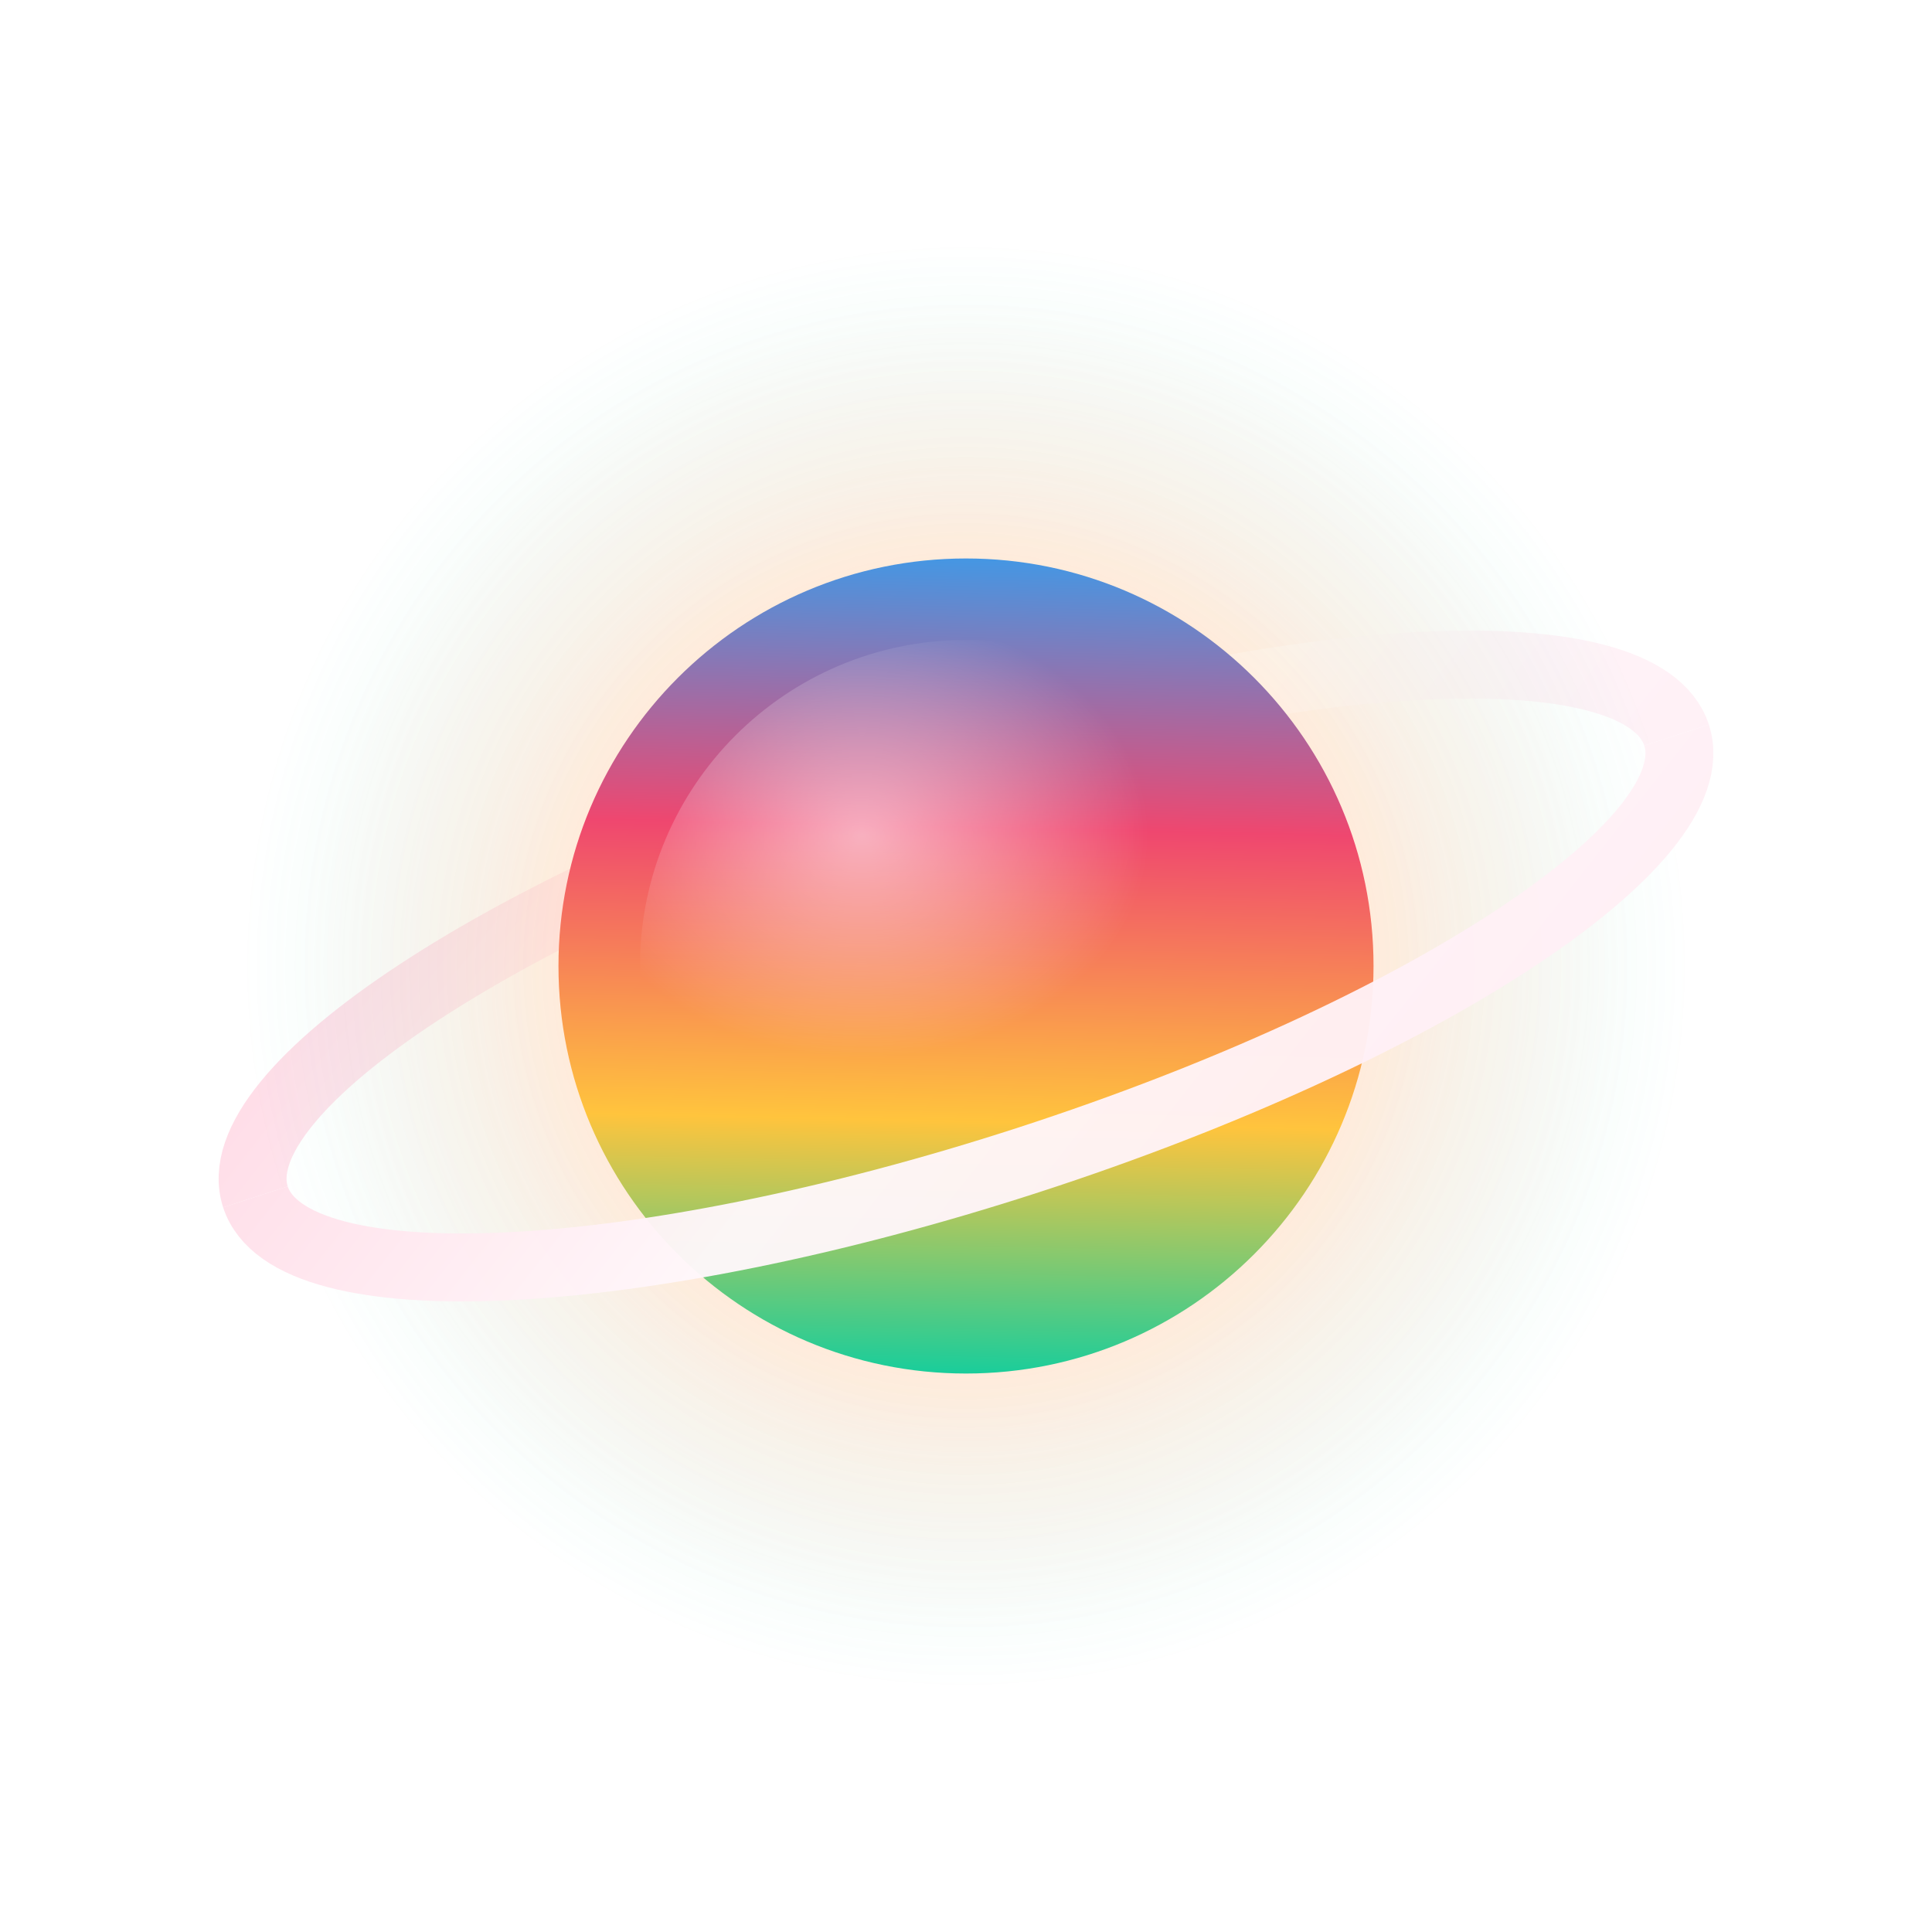
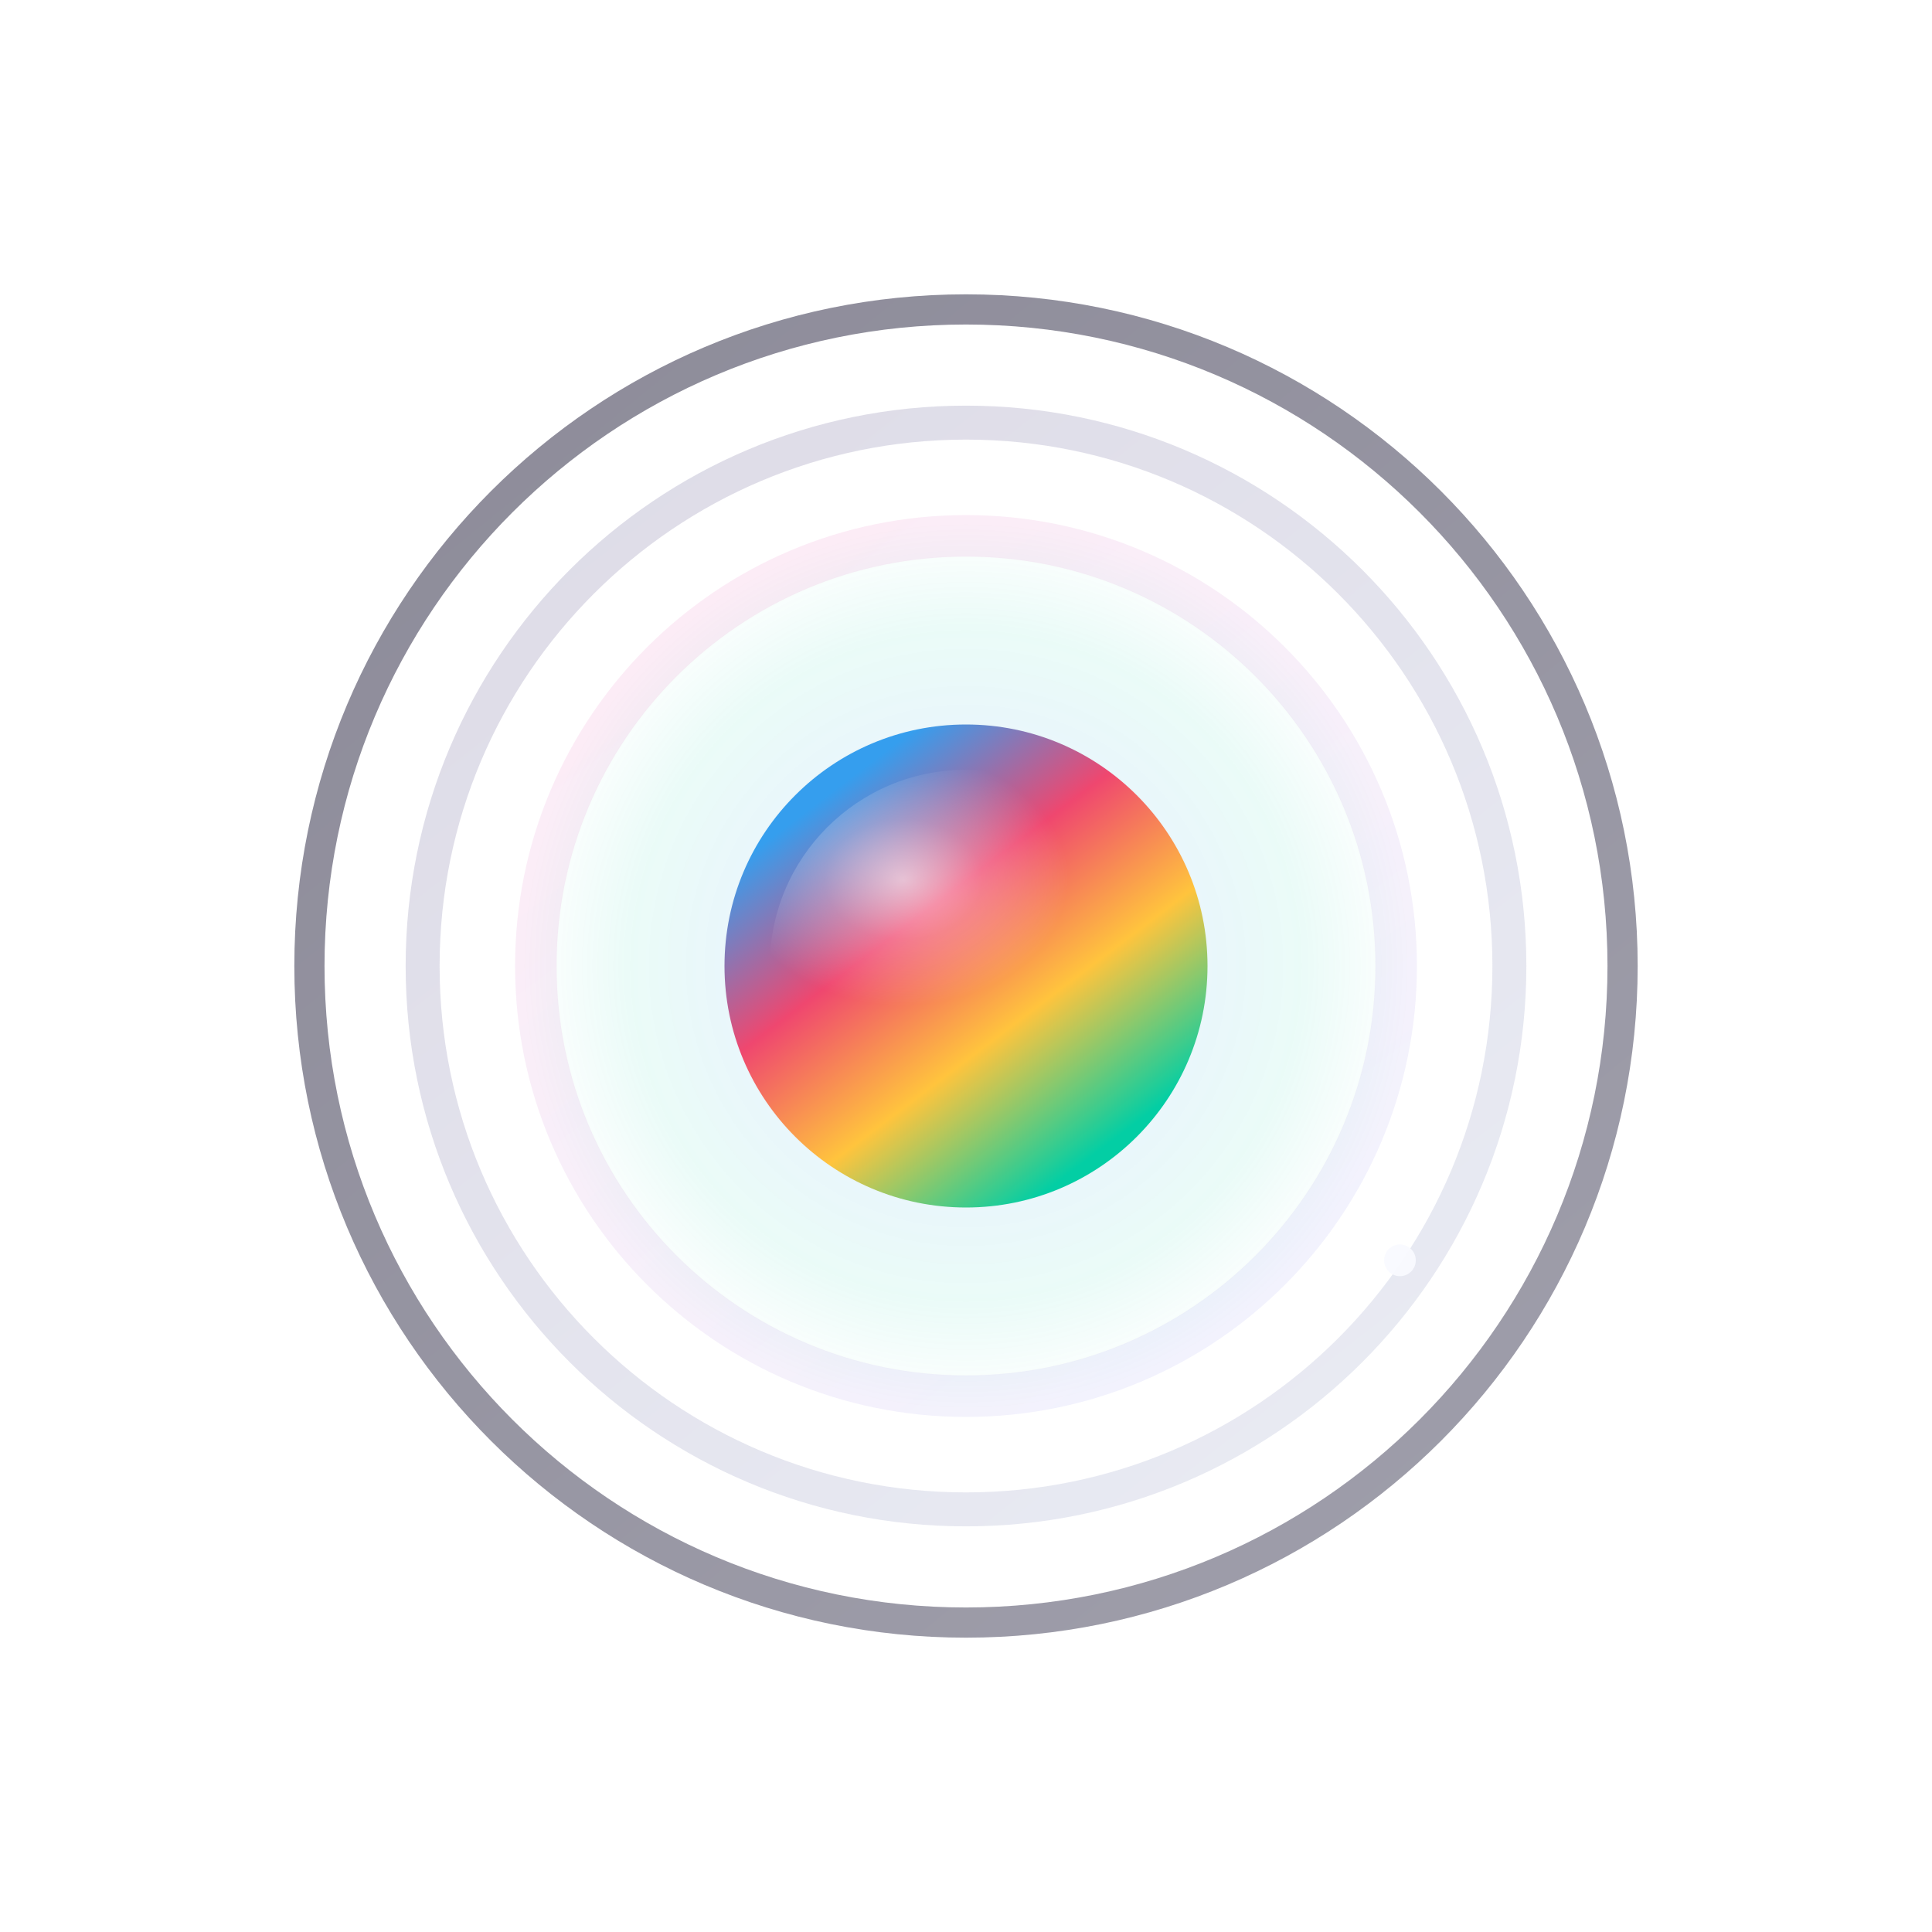
<svg xmlns="http://www.w3.org/2000/svg" viewBox="0 0 512 512" width="512" height="512" fill="none">
  <defs>
-     <radialGradient id="curyo-logo-halo" cx="50%" cy="50%" r="50%">
-       <stop offset="0%" stop-color="#FF687A" stop-opacity="0.26" />
-       <stop offset="62%" stop-color="#FF687A" stop-opacity="0.091" />
-       <stop offset="100%" stop-color="#FF687A" stop-opacity="0" />
+     <radialGradient id="logo-orb-glow" cx="50%" cy="50%" r="50%">
+       <stop offset="0%" stop-color="#EF476F" stop-opacity="0.18" />
+       <stop offset="44%" stop-color="#359EEE" stop-opacity="0.11" />
+       <stop offset="76%" stop-color="#03CEA4" stop-opacity="0.08" />
+       <stop offset="100%" stop-color="#03CEA4" stop-opacity="0" />
    </radialGradient>
-     <linearGradient id="curyo-logo-planet" x1="0.15" y1="0.1" x2="0.85" y2="0.9" gradientUnits="objectBoundingBox" gradientTransform="rotate(42 0.5 0.5)">
+     <linearGradient id="logo-orb" x1="0.22" y1="0.14" x2="0.78" y2="0.88" gradientUnits="objectBoundingBox">
      <stop offset="0%" stop-color="#359EEE" />
      <stop offset="34%" stop-color="#EF476F" />
-       <stop offset="68%" stop-color="#FFC43D" />
+       <stop offset="66%" stop-color="#FFC43D" />
      <stop offset="100%" stop-color="#03CEA4" />
    </linearGradient>
-     <radialGradient id="curyo-logo-glow" cx="50%" cy="50%" r="50%">
-       <stop offset="0%" stop-color="#EF476F" stop-opacity="0.22" />
-       <stop offset="56%" stop-color="#FFC43D" stop-opacity="0.16" />
-       <stop offset="100%" stop-color="#03CEA4" stop-opacity="0" />
-     </radialGradient>
-     <radialGradient id="curyo-logo-highlight" cx="0" cy="0" r="1" gradientUnits="objectBoundingBox" gradientTransform="translate(0.34 0.3) scale(0.44 0.34)">
-       <stop stop-color="#FFFFFF" stop-opacity="0.56" />
+     <radialGradient id="logo-gloss" cx="0" cy="0" r="1" gradientUnits="objectBoundingBox" gradientTransform="translate(0.34 0.28) scale(0.42 0.32)">
+       <stop stop-color="#FFFFFF" stop-opacity="0.62" />
+       <stop offset="0.48" stop-color="#FFFFFF" stop-opacity="0.24" />
      <stop offset="1" stop-color="#FFFFFF" stop-opacity="0" />
    </radialGradient>
-     <linearGradient id="curyo-logo-ring" x1="0" y1="0.3" x2="1" y2="0.7" gradientUnits="objectBoundingBox">
-       <stop offset="0%" stop-color="#FFDCE7" />
-       <stop offset="48%" stop-color="#FFF8FB" />
-       <stop offset="100%" stop-color="#FFEFF5" />
+     <linearGradient id="logo-inner-ring" x1="146" y1="108" x2="366" y2="404" gradientUnits="userSpaceOnUse">
+       <stop offset="0%" stop-color="#FFEAF4" />
+       <stop offset="100%" stop-color="#EFF4FF" />
    </linearGradient>
-     <clipPath id="curyo-logo-ring-back">
-       <rect x="0" y="0" width="512" height="256" />
-     </clipPath>
-     <clipPath id="curyo-logo-ring-front">
-       <rect x="0" y="256" width="512" height="256" />
-     </clipPath>
+     <linearGradient id="logo-middle-ring" x1="126" y1="90" x2="386" y2="422" gradientUnits="userSpaceOnUse">
+       <stop offset="0%" stop-color="#D8D5E2" />
+       <stop offset="100%" stop-color="#E7EAF3" />
+     </linearGradient>
+     <linearGradient id="logo-outer-ring" x1="106" y1="72" x2="406" y2="440" gradientUnits="userSpaceOnUse">
+       <stop offset="0%" stop-color="#737182" />
+       <stop offset="100%" stop-color="#8B8A99" />
+     </linearGradient>
  </defs>
-   <circle cx="256" cy="256" r="178" fill="url(#curyo-logo-halo)" />
-   <g transform="rotate(-18 256 256)">
-     <ellipse cx="256" cy="256" rx="198" ry="54" fill="none" stroke="url(#curyo-logo-ring)" stroke-width="18" stroke-opacity="0.96" clip-path="url(#curyo-logo-ring-back)" stroke-linecap="round" />
-   </g>
-   <circle cx="256" cy="256" r="194" fill="url(#curyo-logo-glow)" fill-opacity="0.82" />
-   <circle cx="256" cy="256" r="108" fill="url(#curyo-logo-planet)" />
-   <circle cx="256" cy="256" r="86.4" fill="url(#curyo-logo-highlight)" />
-   <g transform="rotate(-18 256 256)">
-     <ellipse cx="256" cy="256" rx="198" ry="54" fill="none" stroke="url(#curyo-logo-ring)" stroke-width="18" stroke-opacity="0.96" clip-path="url(#curyo-logo-ring-front)" stroke-linecap="round" />
-   </g>
+   <circle cx="256" cy="256" r="174" fill="none" stroke="url(#logo-outer-ring)" stroke-width="8" stroke-opacity="0.82" />
+   <circle cx="256" cy="256" r="144" fill="none" stroke="url(#logo-middle-ring)" stroke-width="9" stroke-opacity="0.9" />
+   <circle cx="256" cy="256" r="114" fill="none" stroke="url(#logo-inner-ring)" stroke-width="11" stroke-opacity="0.98" />
+   <circle cx="371" cy="334" r="4.2" fill="#F8FAFF" fill-opacity="0.94" />
+   <circle cx="256" cy="256" r="118" fill="url(#logo-orb-glow)" />
+   <circle cx="256" cy="256" r="64" fill="url(#logo-orb)" />
+   <circle cx="256" cy="256" r="52" fill="url(#logo-gloss)" />
</svg>
